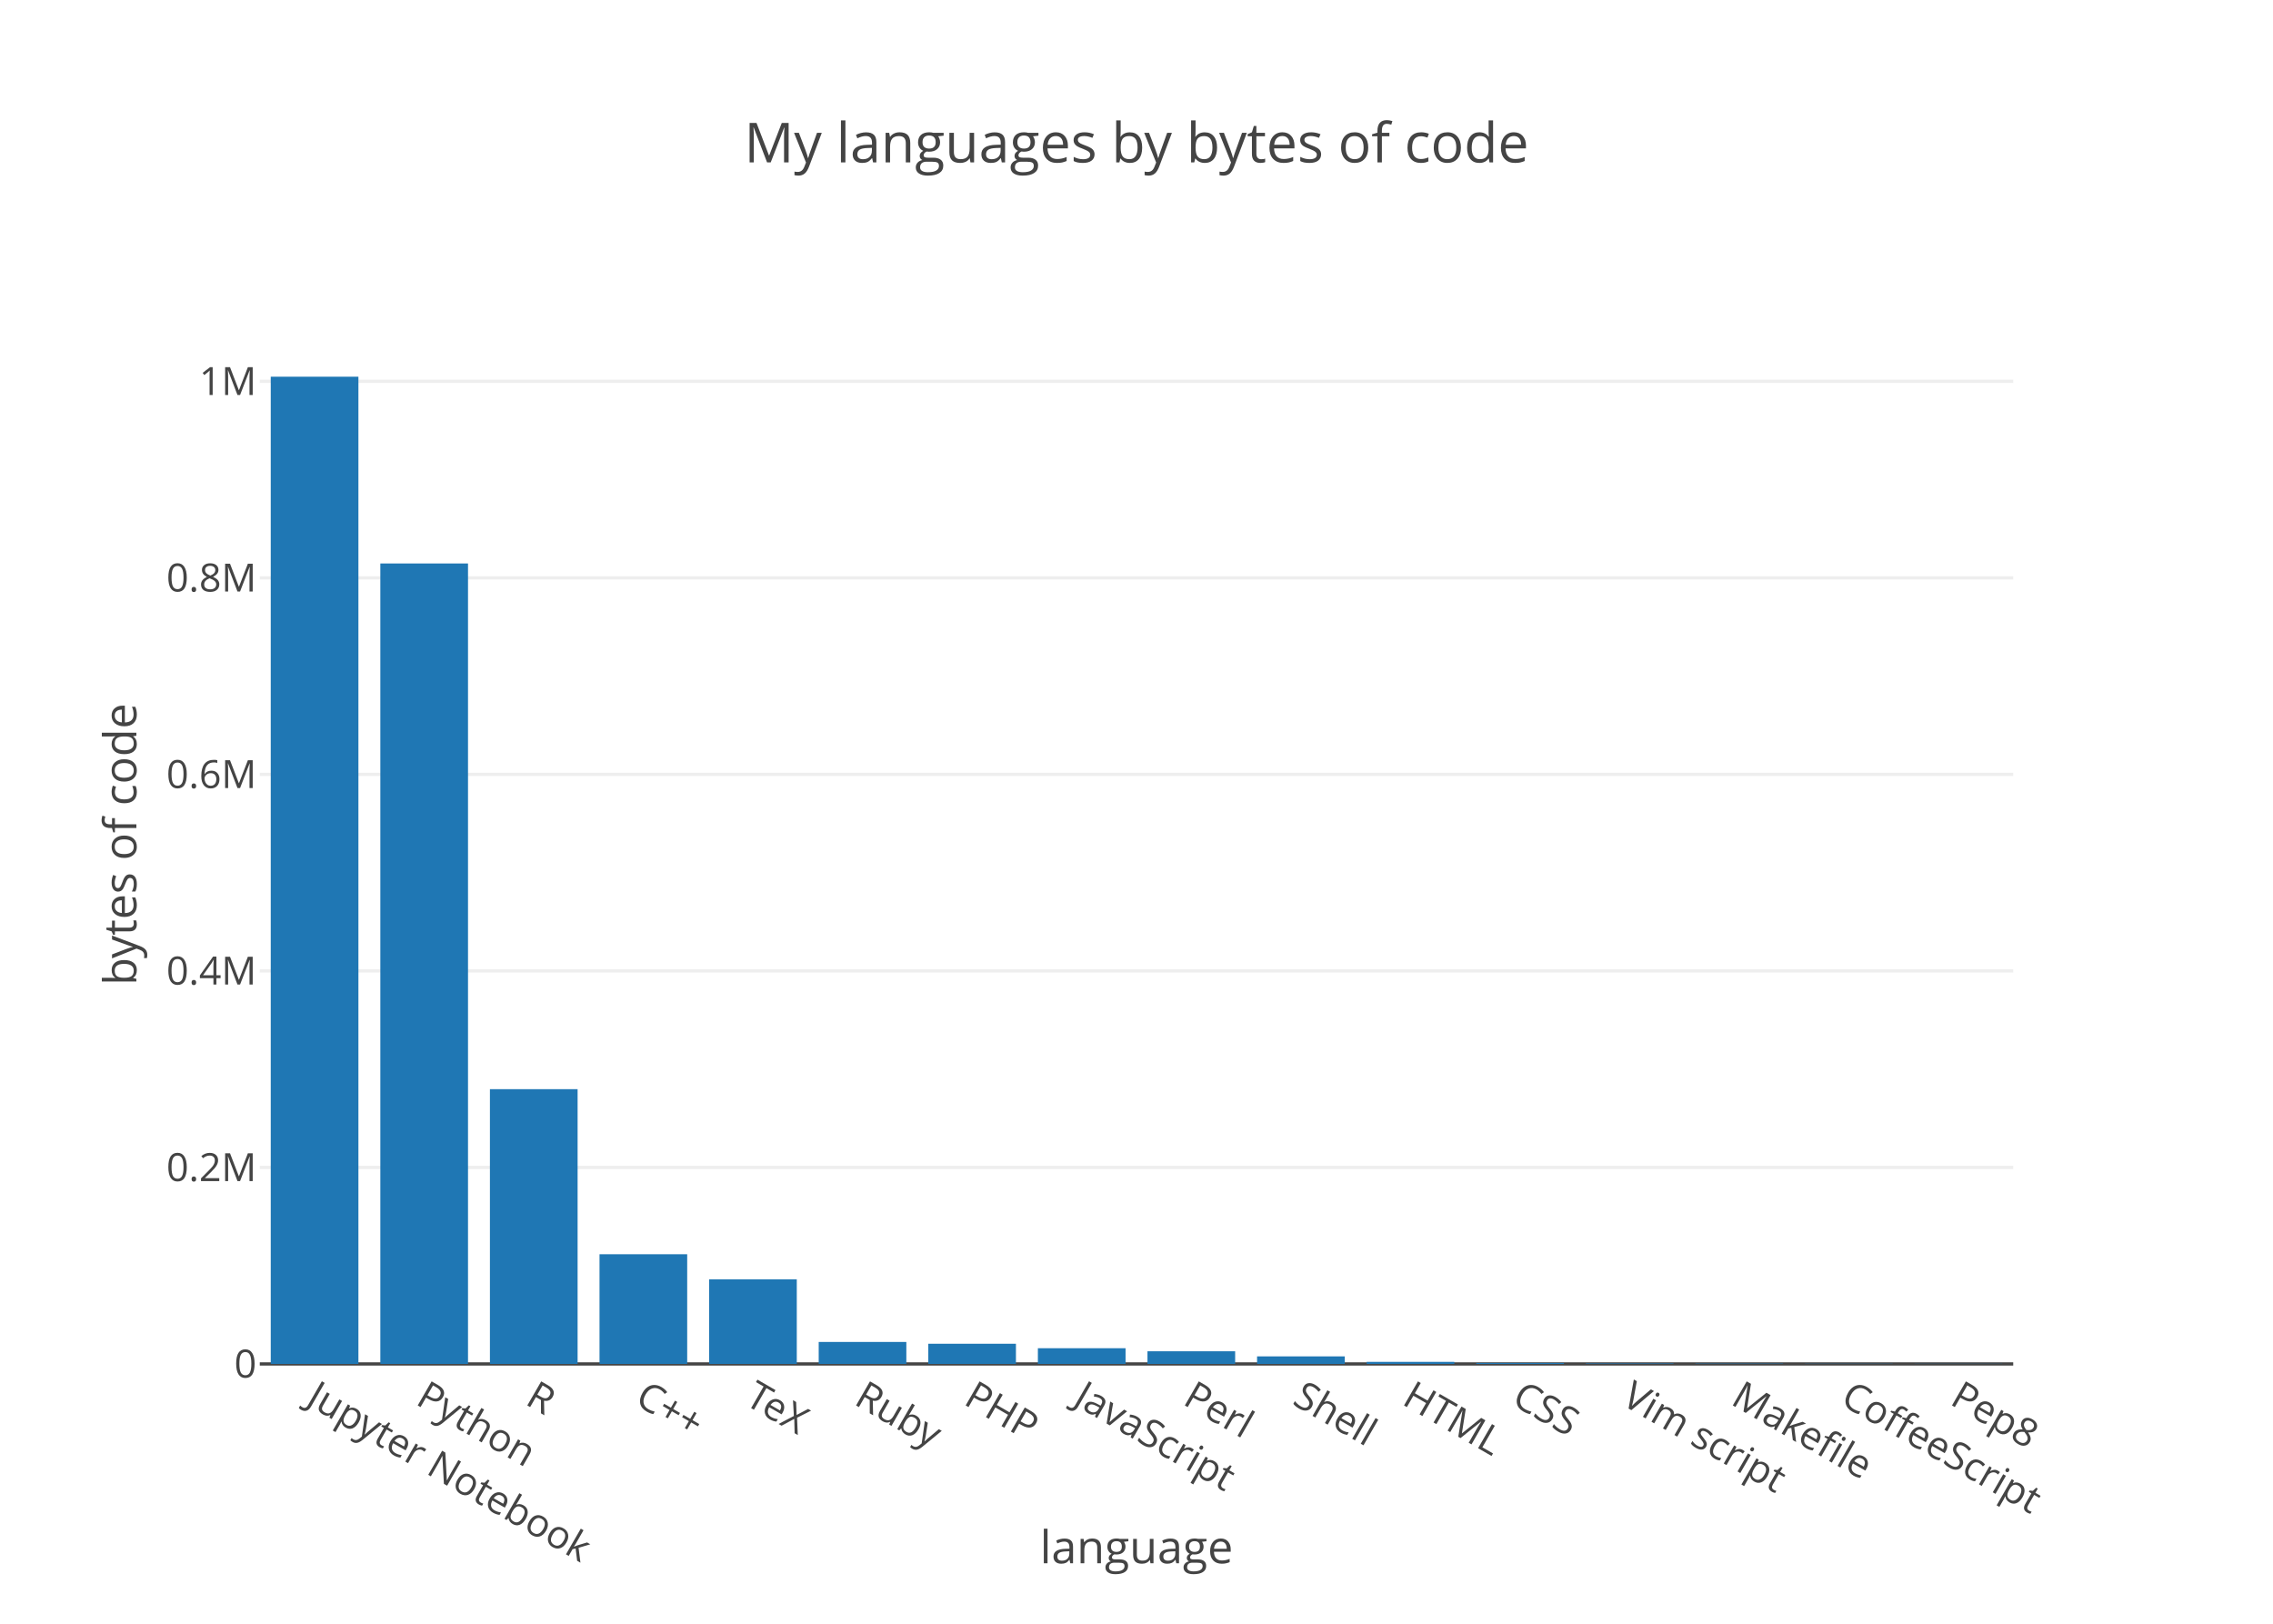
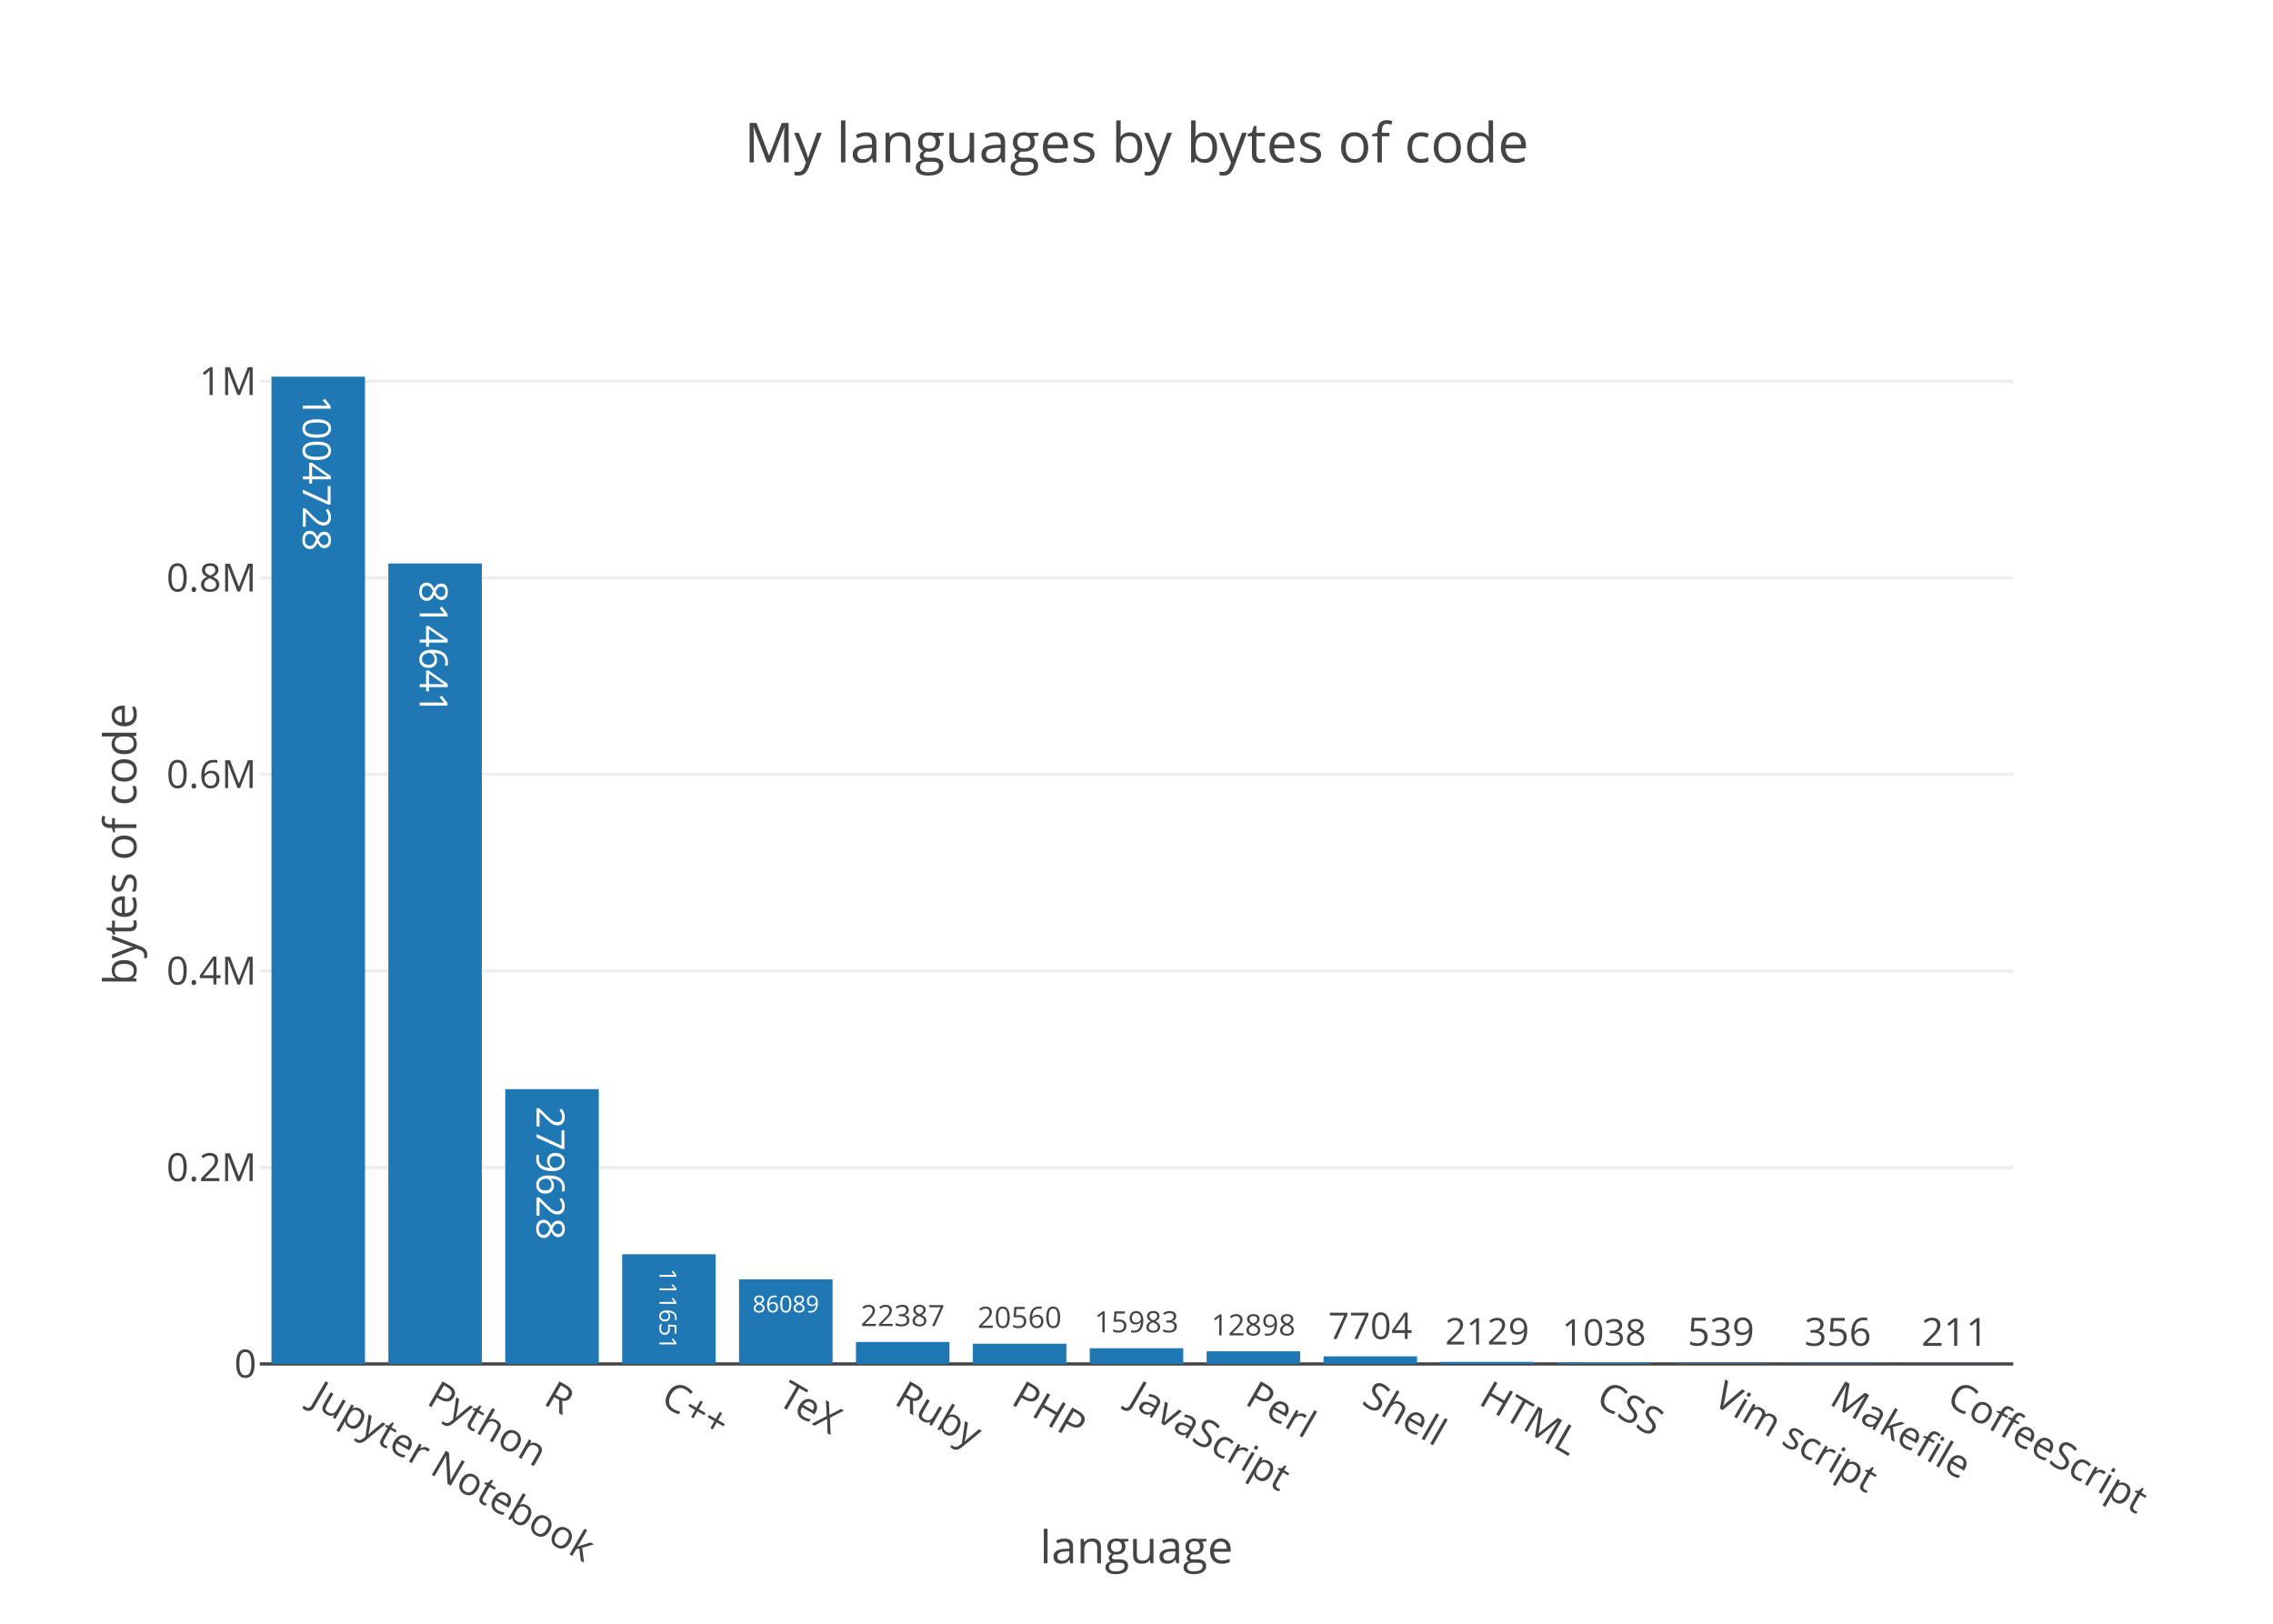
<svg xmlns="http://www.w3.org/2000/svg" class="main-svg" width="700" height="500" viewBox="0 0 700 500">
  <rect x="0" y="0" width="700" height="500" style="fill: rgb(255, 255, 255); fill-opacity: 1;" />
-   <defs id="defs-8236bf">
+   <defs id="defs-693761">
    <g class="clips">
-       <clipPath id="clip8236bfxyplot" class="plotclip">
+       <clipPath id="clip693761xyplot" class="plotclip">
        <rect width="540" height="320" />
      </clipPath>
-       <clipPath class="axesclip" id="clip8236bfx">
+       <clipPath class="axesclip" id="clip693761x">
        <rect x="80" y="0" width="540" height="500" />
      </clipPath>
-       <clipPath class="axesclip" id="clip8236bfy">
+       <clipPath class="axesclip" id="clip693761y">
        <rect x="0" y="100" width="700" height="320" />
      </clipPath>
-       <clipPath class="axesclip" id="clip8236bfxy">
+       <clipPath class="axesclip" id="clip693761xy">
        <rect x="80" y="100" width="540" height="320" />
      </clipPath>
    </g>
    <g class="gradients" />
  </defs>
  <g class="bglayer" />
  <g class="layer-below">
    <g class="imagelayer" />
    <g class="shapelayer" />
  </g>
  <g class="cartesianlayer">
    <g class="subplot xy">
      <g class="layer-subplot">
        <g class="shapelayer" />
        <g class="imagelayer" />
      </g>
      <g class="gridlayer">
        <g class="x" />
        <g class="y">
          <path class="ygrid crisp" transform="translate(0,359.49)" d="M80,0h540" style="stroke: rgb(238, 238, 238); stroke-opacity: 1; stroke-width: 1px;" />
          <path class="ygrid crisp" transform="translate(0,298.97)" d="M80,0h540" style="stroke: rgb(238, 238, 238); stroke-opacity: 1; stroke-width: 1px;" />
          <path class="ygrid crisp" transform="translate(0,238.46)" d="M80,0h540" style="stroke: rgb(238, 238, 238); stroke-opacity: 1; stroke-width: 1px;" />
          <path class="ygrid crisp" transform="translate(0,177.94)" d="M80,0h540" style="stroke: rgb(238, 238, 238); stroke-opacity: 1; stroke-width: 1px;" />
          <path class="ygrid crisp" transform="translate(0,117.43)" d="M80,0h540" style="stroke: rgb(238, 238, 238); stroke-opacity: 1; stroke-width: 1px;" />
        </g>
      </g>
      <g class="zerolinelayer">
        <path class="yzl zl crisp" transform="translate(0,420)" d="M80,0h540" style="stroke: rgb(68, 68, 68); stroke-opacity: 1; stroke-width: 1px;" />
      </g>
      <path class="xlines-below" />
      <path class="ylines-below" />
      <g class="overlines-below" />
      <g class="xaxislayer-below" />
      <g class="yaxislayer-below" />
      <g class="overaxes-below" />
-       <g class="plot" transform="translate(80, 100)" clip-path="url(#clip8236bfxyplot)">
+       <g class="plot" transform="translate(80, 100)" clip-path="url(#clip693761xyplot)">
        <g class="barlayer mlayer">
          <g class="trace bars" style="opacity: 1;">
            <g class="points">
              <g class="point">
-                 <path d="M3.38,320V16H30.38V320Z" style="vector-effect: non-scaling-stroke; opacity: 1; stroke-width: 0px; fill: rgb(31, 119, 180); fill-opacity: 1;" />
-               </g>
-               <g class="point">
-                 <path d="M37.13,320V73.51H64.13V320Z" style="vector-effect: non-scaling-stroke; opacity: 1; stroke-width: 0px; fill: rgb(31, 119, 180); fill-opacity: 1;" />
-               </g>
-               <g class="point">
-                 <path d="M70.88,320V235.39H97.88V320Z" style="vector-effect: non-scaling-stroke; opacity: 1; stroke-width: 0px; fill: rgb(31, 119, 180); fill-opacity: 1;" />
-               </g>
-               <g class="point">
-                 <path d="M104.63,320V286.22H131.63V320Z" style="vector-effect: non-scaling-stroke; opacity: 1; stroke-width: 0px; fill: rgb(31, 119, 180); fill-opacity: 1;" />
-               </g>
-               <g class="point">
-                 <path d="M138.38,320V293.95H165.38V320Z" style="vector-effect: non-scaling-stroke; opacity: 1; stroke-width: 0px; fill: rgb(31, 119, 180); fill-opacity: 1;" />
-               </g>
-               <g class="point">
-                 <path d="M172.13,320V313.23H199.12V320Z" style="vector-effect: non-scaling-stroke; opacity: 1; stroke-width: 0px; fill: rgb(31, 119, 180); fill-opacity: 1;" />
-               </g>
-               <g class="point">
-                 <path d="M205.88,320V313.78H232.87V320Z" style="vector-effect: non-scaling-stroke; opacity: 1; stroke-width: 0px; fill: rgb(31, 119, 180); fill-opacity: 1;" />
-               </g>
-               <g class="point">
-                 <path d="M239.63,320V315.16H266.63V320Z" style="vector-effect: non-scaling-stroke; opacity: 1; stroke-width: 0px; fill: rgb(31, 119, 180); fill-opacity: 1;" />
-               </g>
-               <g class="point">
-                 <path d="M273.38,320V316.1H300.38V320Z" style="vector-effect: non-scaling-stroke; opacity: 1; stroke-width: 0px; fill: rgb(31, 119, 180); fill-opacity: 1;" />
-               </g>
-               <g class="point">
-                 <path d="M307.13,320V317.67H334.13V320Z" style="vector-effect: non-scaling-stroke; opacity: 1; stroke-width: 0px; fill: rgb(31, 119, 180); fill-opacity: 1;" />
-               </g>
-               <g class="point">
-                 <path d="M340.88,320V319.36H367.88V320Z" style="vector-effect: non-scaling-stroke; opacity: 1; stroke-width: 0px; fill: rgb(31, 119, 180); fill-opacity: 1;" />
-               </g>
-               <g class="point">
-                 <path d="M374.63,320V319.69H401.63V320Z" style="vector-effect: non-scaling-stroke; opacity: 1; stroke-width: 0px; fill: rgb(31, 119, 180); fill-opacity: 1;" />
-               </g>
-               <g class="point">
-                 <path d="M408.38,320V319.84H435.38V320Z" style="vector-effect: non-scaling-stroke; opacity: 1; stroke-width: 0px; fill: rgb(31, 119, 180); fill-opacity: 1;" />
-               </g>
-               <g class="point">
-                 <path d="M442.13,320V319.89H469.13V320Z" style="vector-effect: non-scaling-stroke; opacity: 1; stroke-width: 0px; fill: rgb(31, 119, 180); fill-opacity: 1;" />
-               </g>
-               <g class="point">
-                 <path d="M475.88,320V319.94H502.88V320Z" style="vector-effect: non-scaling-stroke; opacity: 1; stroke-width: 0px; fill: rgb(31, 119, 180); fill-opacity: 1;" />
-               </g>
-               <g class="point">
-                 <path d="M509.63,320V319.96H536.63V320Z" style="vector-effect: non-scaling-stroke; opacity: 1; stroke-width: 0px; fill: rgb(31, 119, 180); fill-opacity: 1;" />
+                 <path d="M3.6,320V16H32.4V320Z" style="vector-effect: non-scaling-stroke; opacity: 1; stroke-width: 0px; fill: rgb(31, 119, 180); fill-opacity: 1;" />
+                 <text class="bartext bartext-inside" transform="translate(17.99219 50.44531)rotate(90 0.0078125 -4.75) " text-anchor="middle" data-notex="1" x="0" y="0" style="font-family: 'Open Sans', verdana, arial, sans-serif; font-size: 12px; fill: rgb(255, 255, 255); fill-opacity: 1; white-space: pre;">1004728</text>
+               </g>
+               <g class="point">
+                 <path d="M39.6,320V73.51H68.4V320Z" style="vector-effect: non-scaling-stroke; opacity: 1; stroke-width: 0px; fill: rgb(31, 119, 180); fill-opacity: 1;" />
+                 <text class="bartext bartext-inside" transform="translate(53.99219 104.1428)rotate(90 0.0078125 -4.75) " text-anchor="middle" data-notex="1" x="0" y="0" style="font-family: 'Open Sans', verdana, arial, sans-serif; font-size: 12px; fill: rgb(255, 255, 255); fill-opacity: 1; white-space: pre;">814641</text>
+               </g>
+               <g class="point">
+                 <path d="M75.6,320V235.39H104.4V320Z" style="vector-effect: non-scaling-stroke; opacity: 1; stroke-width: 0px; fill: rgb(31, 119, 180); fill-opacity: 1;" />
+                 <text class="bartext bartext-inside" transform="translate(89.99219 266.0228)rotate(90 0.0078125 -4.75) " text-anchor="middle" data-notex="1" x="0" y="0" style="font-family: 'Open Sans', verdana, arial, sans-serif; font-size: 12px; fill: rgb(255, 255, 255); fill-opacity: 1; white-space: pre;">279628</text>
+               </g>
+               <g class="point">
+                 <path d="M111.6,320V286.22H140.4V320Z" style="vector-effect: non-scaling-stroke; opacity: 1; stroke-width: 0px; fill: rgb(31, 119, 180); fill-opacity: 1;" />
+                 <text class="bartext bartext-inside" transform="translate(125.9953 305.9933)scale(0.6070058) rotate(90 0.0078125 -4.75) " text-anchor="middle" data-notex="1" x="0" y="0" style="font-family: 'Open Sans', verdana, arial, sans-serif; font-size: 12px; fill: rgb(255, 255, 255); fill-opacity: 1; white-space: pre;">111651</text>
+               </g>
+               <g class="point">
+                 <path d="M147.6,320V293.95H176.4V320Z" style="vector-effect: non-scaling-stroke; opacity: 1; stroke-width: 0px; fill: rgb(31, 119, 180); fill-opacity: 1;" />
+                 <text class="bartext bartext-inside" transform="translate(161.9953 304.1235)scale(0.5977878) " text-anchor="middle" data-notex="1" x="0" y="0" style="font-family: 'Open Sans', verdana, arial, sans-serif; font-size: 12px; fill: rgb(255, 255, 255); fill-opacity: 1; white-space: pre;">86089</text>
+               </g>
+               <g class="point">
+                 <path d="M183.6,320V313.23H212.4V320Z" style="vector-effect: non-scaling-stroke; opacity: 1; stroke-width: 0px; fill: rgb(31, 119, 180); fill-opacity: 1;" />
+                 <text class="bartext bartext-outside" transform="translate(197.9941 308.3422)scale(0.7551004) " text-anchor="middle" data-notex="1" x="0" y="0" style="font-family: 'Open Sans', verdana, arial, sans-serif; font-size: 12px; fill: rgb(68, 68, 68); fill-opacity: 1; white-space: pre;">22387</text>
+               </g>
+               <g class="point">
+                 <path d="M219.6,320V313.78H248.4V320Z" style="vector-effect: non-scaling-stroke; opacity: 1; stroke-width: 0px; fill: rgb(31, 119, 180); fill-opacity: 1;" />
+                 <text class="bartext bartext-outside" transform="translate(233.9941 308.8922)scale(0.7551004) " text-anchor="middle" data-notex="1" x="0" y="0" style="font-family: 'Open Sans', verdana, arial, sans-serif; font-size: 12px; fill: rgb(68, 68, 68); fill-opacity: 1; white-space: pre;">20560</text>
+               </g>
+               <g class="point">
+                 <path d="M255.6,320V315.16H284.4V320Z" style="vector-effect: non-scaling-stroke; opacity: 1; stroke-width: 0px; fill: rgb(31, 119, 180); fill-opacity: 1;" />
+                 <text class="bartext bartext-outside" transform="translate(269.9941 310.2722)scale(0.7551004) " text-anchor="middle" data-notex="1" x="0" y="0" style="font-family: 'Open Sans', verdana, arial, sans-serif; font-size: 12px; fill: rgb(68, 68, 68); fill-opacity: 1; white-space: pre;">15983</text>
+               </g>
+               <g class="point">
+                 <path d="M291.6,320V316.1H320.4V320Z" style="vector-effect: non-scaling-stroke; opacity: 1; stroke-width: 0px; fill: rgb(31, 119, 180); fill-opacity: 1;" />
+                 <text class="bartext bartext-outside" transform="translate(305.9941 311.2122)scale(0.7551004) " text-anchor="middle" data-notex="1" x="0" y="0" style="font-family: 'Open Sans', verdana, arial, sans-serif; font-size: 12px; fill: rgb(68, 68, 68); fill-opacity: 1; white-space: pre;">12898</text>
+               </g>
+               <g class="point">
+                 <path d="M327.6,320V317.67H356.4V320Z" style="vector-effect: non-scaling-stroke; opacity: 1; stroke-width: 0px; fill: rgb(31, 119, 180); fill-opacity: 1;" />
+                 <text class="bartext bartext-outside" transform="translate(341.9926 312.3106)scale(0.9437788) " text-anchor="middle" data-notex="1" x="0" y="0" style="font-family: 'Open Sans', verdana, arial, sans-serif; font-size: 12px; fill: rgb(68, 68, 68); fill-opacity: 1; white-space: pre;">7704</text>
+               </g>
+               <g class="point">
+                 <path d="M363.6,320V319.36H392.4V320Z" style="vector-effect: non-scaling-stroke; opacity: 1; stroke-width: 0px; fill: rgb(31, 119, 180); fill-opacity: 1;" />
+                 <text class="bartext bartext-outside" transform="translate(377.9926 314.0006)scale(0.9437788) " text-anchor="middle" data-notex="1" x="0" y="0" style="font-family: 'Open Sans', verdana, arial, sans-serif; font-size: 12px; fill: rgb(68, 68, 68); fill-opacity: 1; white-space: pre;">2129</text>
+               </g>
+               <g class="point">
+                 <path d="M399.6,320V319.69H428.4V320Z" style="vector-effect: non-scaling-stroke; opacity: 1; stroke-width: 0px; fill: rgb(31, 119, 180); fill-opacity: 1;" />
+                 <text class="bartext bartext-outside" transform="translate(413.9926 314.3306)scale(0.9437788) " text-anchor="middle" data-notex="1" x="0" y="0" style="font-family: 'Open Sans', verdana, arial, sans-serif; font-size: 12px; fill: rgb(68, 68, 68); fill-opacity: 1; white-space: pre;">1038</text>
+               </g>
+               <g class="point">
+                 <path d="M435.6,320V319.84H464.4V320Z" style="vector-effect: non-scaling-stroke; opacity: 1; stroke-width: 0px; fill: rgb(31, 119, 180); fill-opacity: 1;" />
+                 <text class="bartext bartext-outside" transform="translate(450 314.34)" text-anchor="middle" data-notex="1" x="0" y="0" style="font-family: 'Open Sans', verdana, arial, sans-serif; font-size: 12px; fill: rgb(68, 68, 68); fill-opacity: 1; white-space: pre;">539</text>
+               </g>
+               <g class="point">
+                 <path d="M471.6,320V319.89H500.4V320Z" style="vector-effect: non-scaling-stroke; opacity: 1; stroke-width: 0px; fill: rgb(31, 119, 180); fill-opacity: 1;" />
+                 <text class="bartext bartext-outside" transform="translate(486 314.39)" text-anchor="middle" data-notex="1" x="0" y="0" style="font-family: 'Open Sans', verdana, arial, sans-serif; font-size: 12px; fill: rgb(68, 68, 68); fill-opacity: 1; white-space: pre;">356</text>
+               </g>
+               <g class="point">
+                 <path d="M507.6,320V319.94H536.4V320Z" style="vector-effect: non-scaling-stroke; opacity: 1; stroke-width: 0px; fill: rgb(31, 119, 180); fill-opacity: 1;" />
+                 <text class="bartext bartext-outside" transform="translate(522 314.44)" text-anchor="middle" data-notex="1" x="0" y="0" style="font-family: 'Open Sans', verdana, arial, sans-serif; font-size: 12px; fill: rgb(68, 68, 68); fill-opacity: 1; white-space: pre;">211</text>
              </g>
            </g>
          </g>
        </g>
      </g>
      <g class="overplot" />
      <path class="xlines-above crisp" d="M0,0" style="fill: none;" />
      <path class="ylines-above crisp" d="M0,0" style="fill: none;" />
      <g class="overlines-above" />
      <g class="xaxislayer-above">
        <g class="xtick">
-           <text text-anchor="start" x="0" y="433" transform="translate(96.88,0) rotate(30,0,427)" style="font-family: 'Open Sans', verdana, arial, sans-serif; font-size: 12px; fill: rgb(68, 68, 68); fill-opacity: 1; white-space: pre;">Jupyter Notebook</text>
-         </g>
-         <g class="xtick">
-           <text text-anchor="start" x="0" y="433" transform="translate(130.63,0) rotate(30,0,427)" style="font-family: 'Open Sans', verdana, arial, sans-serif; font-size: 12px; fill: rgb(68, 68, 68); fill-opacity: 1; white-space: pre;">Python</text>
-         </g>
-         <g class="xtick">
-           <text text-anchor="start" x="0" y="433" transform="translate(164.38,0) rotate(30,0,427)" style="font-family: 'Open Sans', verdana, arial, sans-serif; font-size: 12px; fill: rgb(68, 68, 68); fill-opacity: 1; white-space: pre;">R</text>
-         </g>
-         <g class="xtick">
-           <text text-anchor="start" x="0" y="433" transform="translate(198.13,0) rotate(30,0,427)" style="font-family: 'Open Sans', verdana, arial, sans-serif; font-size: 12px; fill: rgb(68, 68, 68); fill-opacity: 1; white-space: pre;">C++</text>
-         </g>
-         <g class="xtick">
-           <text text-anchor="start" x="0" y="433" transform="translate(231.88,0) rotate(30,0,427)" style="font-family: 'Open Sans', verdana, arial, sans-serif; font-size: 12px; fill: rgb(68, 68, 68); fill-opacity: 1; white-space: pre;">TeX</text>
-         </g>
-         <g class="xtick">
-           <text text-anchor="start" x="0" y="433" transform="translate(265.63,0) rotate(30,0,427)" style="font-family: 'Open Sans', verdana, arial, sans-serif; font-size: 12px; fill: rgb(68, 68, 68); fill-opacity: 1; white-space: pre;">Ruby</text>
-         </g>
-         <g class="xtick">
-           <text text-anchor="start" x="0" y="433" transform="translate(299.38,0) rotate(30,0,427)" style="font-family: 'Open Sans', verdana, arial, sans-serif; font-size: 12px; fill: rgb(68, 68, 68); fill-opacity: 1; white-space: pre;">PHP</text>
-         </g>
-         <g class="xtick">
-           <text text-anchor="start" x="0" y="433" transform="translate(333.13,0) rotate(30,0,427)" style="font-family: 'Open Sans', verdana, arial, sans-serif; font-size: 12px; fill: rgb(68, 68, 68); fill-opacity: 1; white-space: pre;">JavaScript</text>
-         </g>
-         <g class="xtick">
-           <text text-anchor="start" x="0" y="433" transform="translate(366.88,0) rotate(30,0,427)" style="font-family: 'Open Sans', verdana, arial, sans-serif; font-size: 12px; fill: rgb(68, 68, 68); fill-opacity: 1; white-space: pre;">Perl</text>
-         </g>
-         <g class="xtick">
-           <text text-anchor="start" x="0" y="433" transform="translate(400.63,0) rotate(30,0,427)" style="font-family: 'Open Sans', verdana, arial, sans-serif; font-size: 12px; fill: rgb(68, 68, 68); fill-opacity: 1; white-space: pre;">Shell</text>
-         </g>
-         <g class="xtick">
-           <text text-anchor="start" x="0" y="433" transform="translate(434.38,0) rotate(30,0,427)" style="font-family: 'Open Sans', verdana, arial, sans-serif; font-size: 12px; fill: rgb(68, 68, 68); fill-opacity: 1; white-space: pre;">HTML</text>
-         </g>
-         <g class="xtick">
-           <text text-anchor="start" x="0" y="433" transform="translate(468.13,0) rotate(30,0,427)" style="font-family: 'Open Sans', verdana, arial, sans-serif; font-size: 12px; fill: rgb(68, 68, 68); fill-opacity: 1; white-space: pre;">CSS</text>
-         </g>
-         <g class="xtick">
-           <text text-anchor="start" x="0" y="433" transform="translate(501.88,0) rotate(30,0,427)" style="font-family: 'Open Sans', verdana, arial, sans-serif; font-size: 12px; fill: rgb(68, 68, 68); fill-opacity: 1; white-space: pre;">Vim script</text>
-         </g>
-         <g class="xtick">
-           <text text-anchor="start" x="0" y="433" transform="translate(535.63,0) rotate(30,0,427)" style="font-family: 'Open Sans', verdana, arial, sans-serif; font-size: 12px; fill: rgb(68, 68, 68); fill-opacity: 1; white-space: pre;">Makefile</text>
-         </g>
-         <g class="xtick">
-           <text text-anchor="start" x="0" y="433" transform="translate(569.38,0) rotate(30,0,427)" style="font-family: 'Open Sans', verdana, arial, sans-serif; font-size: 12px; fill: rgb(68, 68, 68); fill-opacity: 1; white-space: pre;">CoffeeScript</text>
-         </g>
-         <g class="xtick">
-           <text text-anchor="start" x="0" y="433" transform="translate(603.13,0) rotate(30,0,427)" style="font-family: 'Open Sans', verdana, arial, sans-serif; font-size: 12px; fill: rgb(68, 68, 68); fill-opacity: 1; white-space: pre;">Pep8</text>
+           <text text-anchor="start" x="0" y="433" transform="translate(98,0) rotate(30,0,427)" style="font-family: 'Open Sans', verdana, arial, sans-serif; font-size: 12px; fill: rgb(68, 68, 68); fill-opacity: 1; white-space: pre;">Jupyter Notebook</text>
+         </g>
+         <g class="xtick">
+           <text text-anchor="start" x="0" y="433" transform="translate(134,0) rotate(30,0,427)" style="font-family: 'Open Sans', verdana, arial, sans-serif; font-size: 12px; fill: rgb(68, 68, 68); fill-opacity: 1; white-space: pre;">Python</text>
+         </g>
+         <g class="xtick">
+           <text text-anchor="start" x="0" y="433" transform="translate(170,0) rotate(30,0,427)" style="font-family: 'Open Sans', verdana, arial, sans-serif; font-size: 12px; fill: rgb(68, 68, 68); fill-opacity: 1; white-space: pre;">R</text>
+         </g>
+         <g class="xtick">
+           <text text-anchor="start" x="0" y="433" transform="translate(206,0) rotate(30,0,427)" style="font-family: 'Open Sans', verdana, arial, sans-serif; font-size: 12px; fill: rgb(68, 68, 68); fill-opacity: 1; white-space: pre;">C++</text>
+         </g>
+         <g class="xtick">
+           <text text-anchor="start" x="0" y="433" transform="translate(242,0) rotate(30,0,427)" style="font-family: 'Open Sans', verdana, arial, sans-serif; font-size: 12px; fill: rgb(68, 68, 68); fill-opacity: 1; white-space: pre;">TeX</text>
+         </g>
+         <g class="xtick">
+           <text text-anchor="start" x="0" y="433" transform="translate(278,0) rotate(30,0,427)" style="font-family: 'Open Sans', verdana, arial, sans-serif; font-size: 12px; fill: rgb(68, 68, 68); fill-opacity: 1; white-space: pre;">Ruby</text>
+         </g>
+         <g class="xtick">
+           <text text-anchor="start" x="0" y="433" transform="translate(314,0) rotate(30,0,427)" style="font-family: 'Open Sans', verdana, arial, sans-serif; font-size: 12px; fill: rgb(68, 68, 68); fill-opacity: 1; white-space: pre;">PHP</text>
+         </g>
+         <g class="xtick">
+           <text text-anchor="start" x="0" y="433" transform="translate(350,0) rotate(30,0,427)" style="font-family: 'Open Sans', verdana, arial, sans-serif; font-size: 12px; fill: rgb(68, 68, 68); fill-opacity: 1; white-space: pre;">JavaScript</text>
+         </g>
+         <g class="xtick">
+           <text text-anchor="start" x="0" y="433" transform="translate(386,0) rotate(30,0,427)" style="font-family: 'Open Sans', verdana, arial, sans-serif; font-size: 12px; fill: rgb(68, 68, 68); fill-opacity: 1; white-space: pre;">Perl</text>
+         </g>
+         <g class="xtick">
+           <text text-anchor="start" x="0" y="433" transform="translate(422,0) rotate(30,0,427)" style="font-family: 'Open Sans', verdana, arial, sans-serif; font-size: 12px; fill: rgb(68, 68, 68); fill-opacity: 1; white-space: pre;">Shell</text>
+         </g>
+         <g class="xtick">
+           <text text-anchor="start" x="0" y="433" transform="translate(458,0) rotate(30,0,427)" style="font-family: 'Open Sans', verdana, arial, sans-serif; font-size: 12px; fill: rgb(68, 68, 68); fill-opacity: 1; white-space: pre;">HTML</text>
+         </g>
+         <g class="xtick">
+           <text text-anchor="start" x="0" y="433" transform="translate(494,0) rotate(30,0,427)" style="font-family: 'Open Sans', verdana, arial, sans-serif; font-size: 12px; fill: rgb(68, 68, 68); fill-opacity: 1; white-space: pre;">CSS</text>
+         </g>
+         <g class="xtick">
+           <text text-anchor="start" x="0" y="433" transform="translate(530,0) rotate(30,0,427)" style="font-family: 'Open Sans', verdana, arial, sans-serif; font-size: 12px; fill: rgb(68, 68, 68); fill-opacity: 1; white-space: pre;">Vim script</text>
+         </g>
+         <g class="xtick">
+           <text text-anchor="start" x="0" y="433" transform="translate(566,0) rotate(30,0,427)" style="font-family: 'Open Sans', verdana, arial, sans-serif; font-size: 12px; fill: rgb(68, 68, 68); fill-opacity: 1; white-space: pre;">Makefile</text>
+         </g>
+         <g class="xtick">
+           <text text-anchor="start" x="0" y="433" transform="translate(602,0) rotate(30,0,427)" style="font-family: 'Open Sans', verdana, arial, sans-serif; font-size: 12px; fill: rgb(68, 68, 68); fill-opacity: 1; white-space: pre;">CoffeeScript</text>
        </g>
      </g>
      <g class="yaxislayer-above">
        <g class="ytick">
          <text text-anchor="end" x="79" y="4.2" transform="translate(0,420)" style="font-family: 'Open Sans', verdana, arial, sans-serif; font-size: 12px; fill: rgb(68, 68, 68); fill-opacity: 1; white-space: pre;">0</text>
        </g>
        <g class="ytick">
          <text text-anchor="end" x="79" y="4.2" transform="translate(0,359.49)" style="font-family: 'Open Sans', verdana, arial, sans-serif; font-size: 12px; fill: rgb(68, 68, 68); fill-opacity: 1; white-space: pre;">0.2M</text>
        </g>
        <g class="ytick">
          <text text-anchor="end" x="79" y="4.2" transform="translate(0,298.97)" style="font-family: 'Open Sans', verdana, arial, sans-serif; font-size: 12px; fill: rgb(68, 68, 68); fill-opacity: 1; white-space: pre;">0.4M</text>
        </g>
        <g class="ytick">
          <text text-anchor="end" x="79" y="4.2" transform="translate(0,238.46)" style="font-family: 'Open Sans', verdana, arial, sans-serif; font-size: 12px; fill: rgb(68, 68, 68); fill-opacity: 1; white-space: pre;">0.6M</text>
        </g>
        <g class="ytick">
          <text text-anchor="end" x="79" y="4.2" transform="translate(0,177.94)" style="font-family: 'Open Sans', verdana, arial, sans-serif; font-size: 12px; fill: rgb(68, 68, 68); fill-opacity: 1; white-space: pre;">0.8M</text>
        </g>
        <g class="ytick">
          <text text-anchor="end" x="79" y="4.2" transform="translate(0,117.43)" style="font-family: 'Open Sans', verdana, arial, sans-serif; font-size: 12px; fill: rgb(68, 68, 68); fill-opacity: 1; white-space: pre;">1M</text>
        </g>
      </g>
      <g class="overaxes-above" />
    </g>
  </g>
  <g class="polarlayer" />
  <g class="ternarylayer" />
  <g class="geolayer" />
  <g class="pielayer" />
  <g class="glimages" />
-   <defs id="topdefs-8236bf">
+   <defs id="topdefs-693761">
    <g class="clips" />
  </defs>
  <g class="layer-above">
    <g class="imagelayer" />
    <g class="shapelayer" />
  </g>
  <g class="infolayer">
    <g class="g-gtitle">
      <text class="gtitle" x="350" y="50" text-anchor="middle" dy="0em" style="font-family: 'Open Sans', verdana, arial, sans-serif; font-size: 17px; fill: rgb(68, 68, 68); opacity: 1; font-weight: normal; white-space: pre;">My languages by bytes of code</text>
    </g>
    <g class="g-xtitle" transform="translate(0,9.376953)">
      <text class="xtitle" x="350" y="472" text-anchor="middle" style="font-family: 'Open Sans', verdana, arial, sans-serif; font-size: 14px; fill: rgb(68, 68, 68); opacity: 1; font-weight: normal; white-space: pre;">language</text>
    </g>
    <g class="g-ytitle">
      <text class="ytitle" transform="rotate(-90,42,260)" x="42" y="260" text-anchor="middle" style="font-family: 'Open Sans', verdana, arial, sans-serif; font-size: 14px; fill: rgb(68, 68, 68); opacity: 1; font-weight: normal; white-space: pre;">bytes of code</text>
    </g>
  </g>
</svg>
